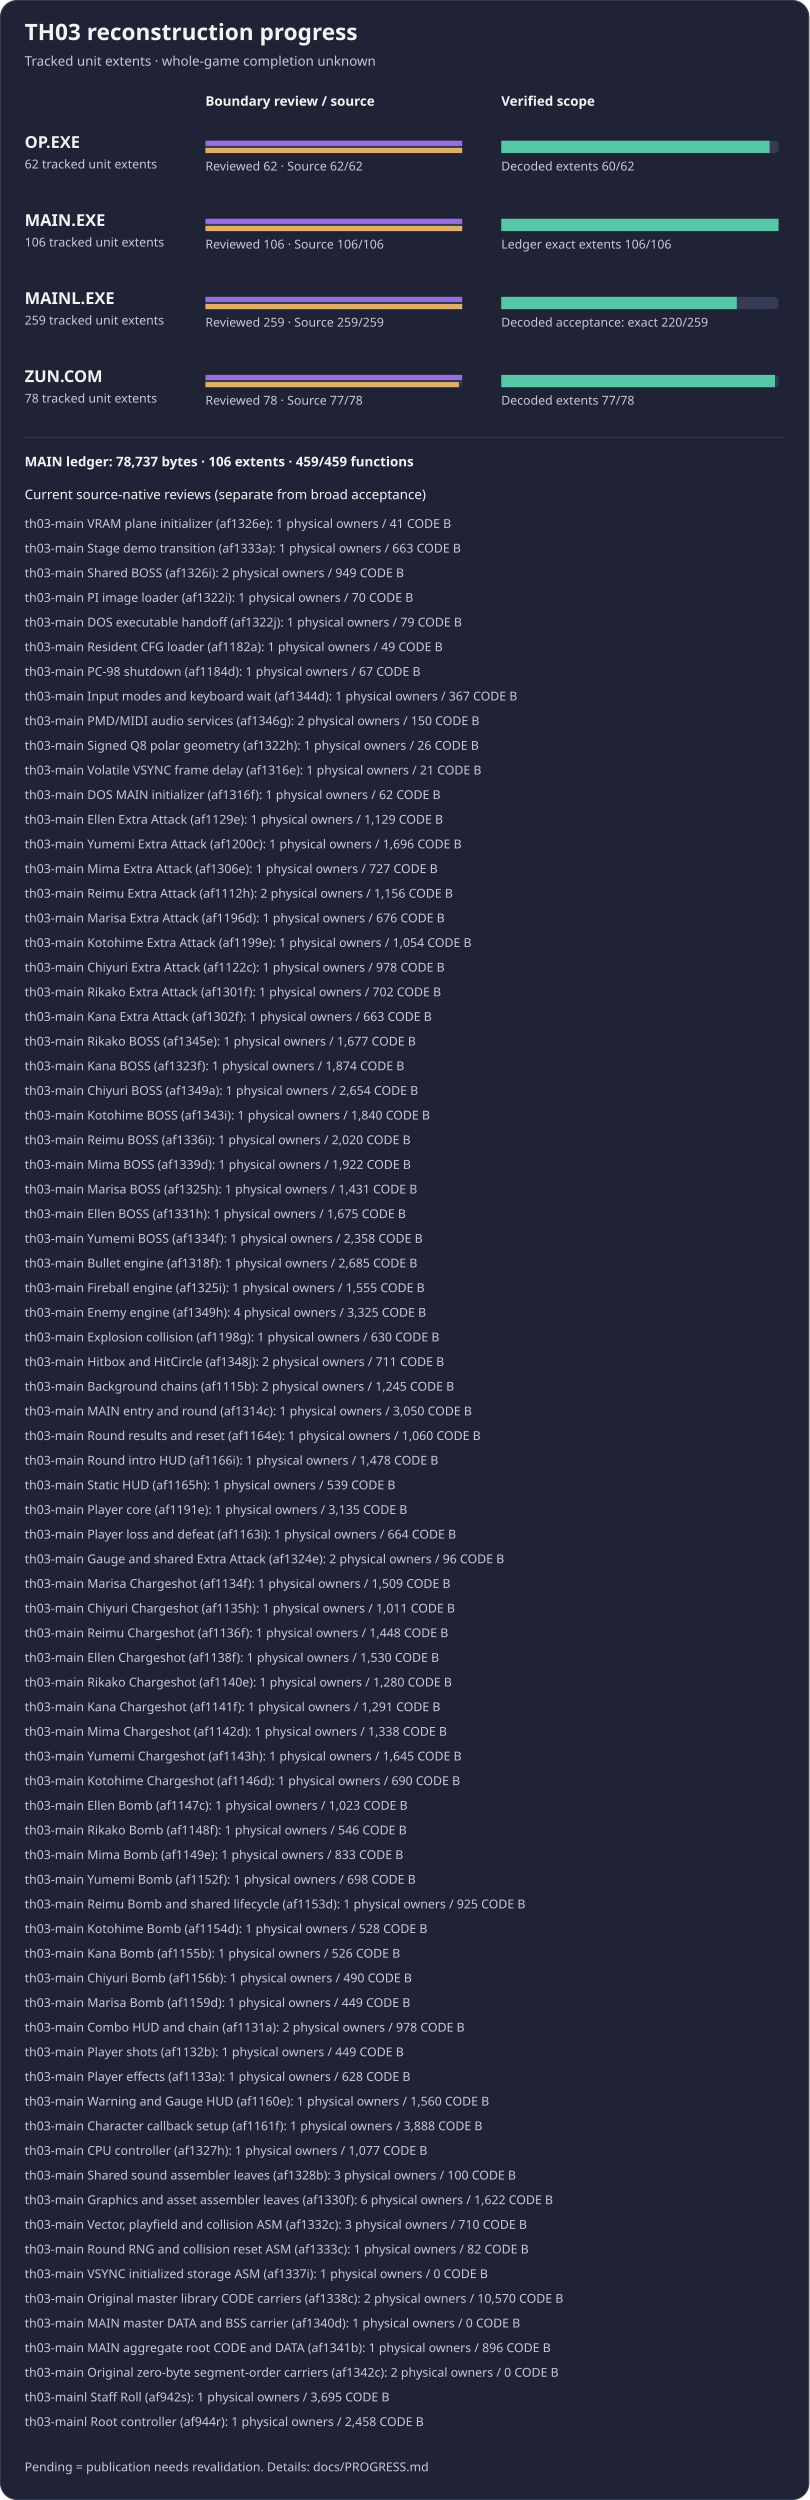
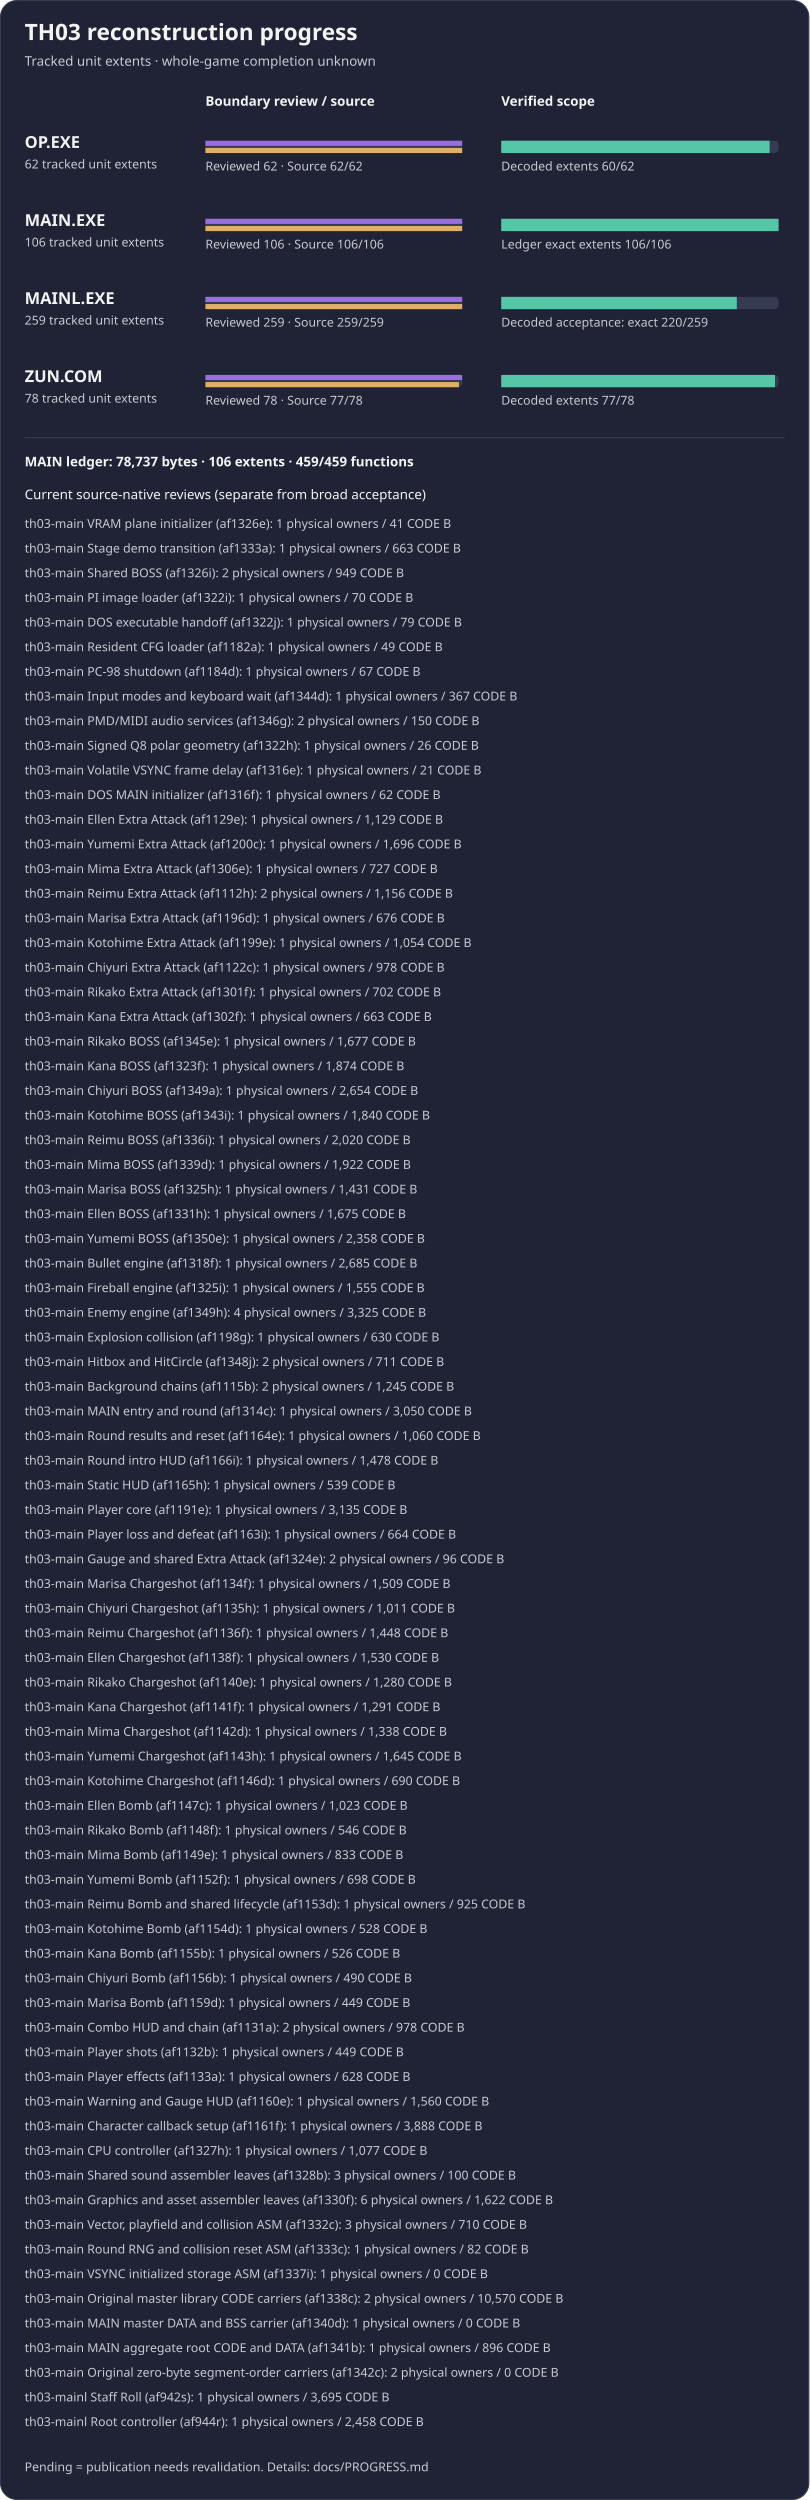
<svg xmlns="http://www.w3.org/2000/svg" width="788" height="2434" viewBox="0 0 788 2434" role="img" aria-label="TH03 reviewed subset reconstruction progress">
  <rect x="0.5" y="0.5" width="787" height="2433" rx="16" fill="#1f2335" stroke="#353b52" />
  <text x="24" y="39" fill="#f4f4f5" font-family="sans-serif" font-size="22" font-weight="600">TH03 reconstruction progress</text>
  <text x="24" y="64" fill="#c8cad2" font-family="sans-serif" font-size="13">Tracked unit extents · whole-game completion unknown</text>
  <text x="200" y="103" fill="#f4f4f5" font-family="sans-serif" font-size="13" font-weight="600">Boundary review / source</text>
  <text x="488" y="103" fill="#f4f4f5" font-family="sans-serif" font-size="13" font-weight="600">Verified scope</text>
  <g aria-label="OP.EXE bars count tracked unit extents, not functions; source-present is not exact">
    <text x="24" y="144" fill="#f4f4f5" font-family="sans-serif" font-size="16" font-weight="600">OP.EXE</text>
    <text x="24" y="164" fill="#c8cad2" font-family="sans-serif" font-size="12">62 tracked unit extents</text>
    <rect x="200" y="137" width="250" height="12" rx="4" fill="#353b52" />
    <rect x="488" y="137" width="270" height="12" rx="4" fill="#353b52" />
    <rect x="200" y="137" width="250.00" height="5" fill="#9b6de3" />
    <rect x="200" y="144" width="250.00" height="5" fill="#e0af68" />
    <rect x="488" y="137" width="261.29" height="12" fill="#55c7a6" />
    <text x="200" y="166" fill="#c8cad2" font-family="sans-serif" font-size="12">Reviewed 62 · Source 62/62</text>
    <text x="488" y="166" fill="#c8cad2" font-family="sans-serif" font-size="12">Decoded extents 60/62</text>
  </g>
  <g aria-label="MAIN.EXE bars count tracked unit extents, not functions; source-present is not exact">
    <text x="24" y="220" fill="#f4f4f5" font-family="sans-serif" font-size="16" font-weight="600">MAIN.EXE</text>
    <text x="24" y="240" fill="#c8cad2" font-family="sans-serif" font-size="12">106 tracked unit extents</text>
    <rect x="200" y="213" width="250" height="12" rx="4" fill="#353b52" />
    <rect x="488" y="213" width="270" height="12" rx="4" fill="#353b52" />
    <rect x="200" y="213" width="250.00" height="5" fill="#9b6de3" />
    <rect x="200" y="220" width="250.00" height="5" fill="#e0af68" />
    <rect x="488" y="213" width="270.00" height="12" fill="#55c7a6" />
    <text x="200" y="242" fill="#c8cad2" font-family="sans-serif" font-size="12">Reviewed 106 · Source 106/106</text>
    <text x="488" y="242" fill="#c8cad2" font-family="sans-serif" font-size="12">Ledger exact extents 106/106</text>
  </g>
  <g aria-label="MAINL bars count tracked unit extents, not functions; source-present is not exact">
    <text x="24" y="296" fill="#f4f4f5" font-family="sans-serif" font-size="16" font-weight="600">MAINL.EXE</text>
    <text x="24" y="316" fill="#c8cad2" font-family="sans-serif" font-size="12">259 tracked unit extents</text>
    <rect x="200" y="289" width="250" height="12" rx="4" fill="#353b52" />
    <rect x="488" y="289" width="270" height="12" rx="4" fill="#353b52" />
    <rect x="200" y="289" width="250.00" height="5" fill="#9b6de3" />
    <rect x="200" y="296" width="250.00" height="5" fill="#e0af68" />
    <rect x="488" y="289" width="229.34" height="12" fill="#55c7a6" />
    <text x="200" y="318" fill="#c8cad2" font-family="sans-serif" font-size="12">Reviewed 259 · Source 259/259</text>
    <text x="488" y="318" fill="#c8cad2" font-family="sans-serif" font-size="12">Decoded acceptance: exact 220/259</text>
  </g>
  <g aria-label="ZUN.COM bars count tracked unit extents, not functions; source-present is not exact">
    <text x="24" y="372" fill="#f4f4f5" font-family="sans-serif" font-size="16" font-weight="600">ZUN.COM</text>
    <text x="24" y="392" fill="#c8cad2" font-family="sans-serif" font-size="12">78 tracked unit extents</text>
    <rect x="200" y="365" width="250" height="12" rx="4" fill="#353b52" />
    <rect x="488" y="365" width="270" height="12" rx="4" fill="#353b52" />
    <rect x="200" y="365" width="250.00" height="5" fill="#9b6de3" />
    <rect x="200" y="372" width="246.79" height="5" fill="#e0af68" />
    <rect x="488" y="365" width="266.54" height="12" fill="#55c7a6" />
    <text x="200" y="394" fill="#c8cad2" font-family="sans-serif" font-size="12">Reviewed 78 · Source 77/78</text>
    <text x="488" y="394" fill="#c8cad2" font-family="sans-serif" font-size="12">Decoded extents 77/78</text>
  </g>
  <path d="M24 426 H764" stroke="#353b52" />
  <text x="24" y="454" fill="#f4f4f5" font-family="sans-serif" font-size="13" font-weight="600">MAIN ledger: 78,737 bytes · 106 extents · 459/459 functions</text>
  <text x="24" y="486" fill="#f4f4f5" font-family="sans-serif" font-size="13">Current source-native reviews (separate from broad acceptance)</text>
  <text x="24" y="514" fill="#c8cad2" font-family="sans-serif" font-size="12">th03-main VRAM plane initializer (af1326e): 1 physical owners / 41 CODE B</text>
  <text x="24" y="538" fill="#c8cad2" font-family="sans-serif" font-size="12">th03-main Stage demo transition (af1333a): 1 physical owners / 663 CODE B</text>
  <text x="24" y="562" fill="#c8cad2" font-family="sans-serif" font-size="12">th03-main Shared BOSS (af1326i): 2 physical owners / 949 CODE B</text>
  <text x="24" y="586" fill="#c8cad2" font-family="sans-serif" font-size="12">th03-main PI image loader (af1322i): 1 physical owners / 70 CODE B</text>
  <text x="24" y="610" fill="#c8cad2" font-family="sans-serif" font-size="12">th03-main DOS executable handoff (af1322j): 1 physical owners / 79 CODE B</text>
  <text x="24" y="634" fill="#c8cad2" font-family="sans-serif" font-size="12">th03-main Resident CFG loader (af1182a): 1 physical owners / 49 CODE B</text>
  <text x="24" y="658" fill="#c8cad2" font-family="sans-serif" font-size="12">th03-main PC-98 shutdown (af1184d): 1 physical owners / 67 CODE B</text>
  <text x="24" y="682" fill="#c8cad2" font-family="sans-serif" font-size="12">th03-main Input modes and keyboard wait (af1344d): 1 physical owners / 367 CODE B</text>
  <text x="24" y="706" fill="#c8cad2" font-family="sans-serif" font-size="12">th03-main PMD/MIDI audio services (af1346g): 2 physical owners / 150 CODE B</text>
  <text x="24" y="730" fill="#c8cad2" font-family="sans-serif" font-size="12">th03-main Signed Q8 polar geometry (af1322h): 1 physical owners / 26 CODE B</text>
  <text x="24" y="754" fill="#c8cad2" font-family="sans-serif" font-size="12">th03-main Volatile VSYNC frame delay (af1316e): 1 physical owners / 21 CODE B</text>
  <text x="24" y="778" fill="#c8cad2" font-family="sans-serif" font-size="12">th03-main DOS MAIN initializer (af1316f): 1 physical owners / 62 CODE B</text>
  <text x="24" y="802" fill="#c8cad2" font-family="sans-serif" font-size="12">th03-main Ellen Extra Attack (af1129e): 1 physical owners / 1,129 CODE B</text>
  <text x="24" y="826" fill="#c8cad2" font-family="sans-serif" font-size="12">th03-main Yumemi Extra Attack (af1200c): 1 physical owners / 1,696 CODE B</text>
  <text x="24" y="850" fill="#c8cad2" font-family="sans-serif" font-size="12">th03-main Mima Extra Attack (af1306e): 1 physical owners / 727 CODE B</text>
  <text x="24" y="874" fill="#c8cad2" font-family="sans-serif" font-size="12">th03-main Reimu Extra Attack (af1112h): 2 physical owners / 1,156 CODE B</text>
  <text x="24" y="898" fill="#c8cad2" font-family="sans-serif" font-size="12">th03-main Marisa Extra Attack (af1196d): 1 physical owners / 676 CODE B</text>
  <text x="24" y="922" fill="#c8cad2" font-family="sans-serif" font-size="12">th03-main Kotohime Extra Attack (af1199e): 1 physical owners / 1,054 CODE B</text>
  <text x="24" y="946" fill="#c8cad2" font-family="sans-serif" font-size="12">th03-main Chiyuri Extra Attack (af1122c): 1 physical owners / 978 CODE B</text>
  <text x="24" y="970" fill="#c8cad2" font-family="sans-serif" font-size="12">th03-main Rikako Extra Attack (af1301f): 1 physical owners / 702 CODE B</text>
  <text x="24" y="994" fill="#c8cad2" font-family="sans-serif" font-size="12">th03-main Kana Extra Attack (af1302f): 1 physical owners / 663 CODE B</text>
  <text x="24" y="1018" fill="#c8cad2" font-family="sans-serif" font-size="12">th03-main Rikako BOSS (af1345e): 1 physical owners / 1,677 CODE B</text>
  <text x="24" y="1042" fill="#c8cad2" font-family="sans-serif" font-size="12">th03-main Kana BOSS (af1323f): 1 physical owners / 1,874 CODE B</text>
  <text x="24" y="1066" fill="#c8cad2" font-family="sans-serif" font-size="12">th03-main Chiyuri BOSS (af1349a): 1 physical owners / 2,654 CODE B</text>
  <text x="24" y="1090" fill="#c8cad2" font-family="sans-serif" font-size="12">th03-main Kotohime BOSS (af1343i): 1 physical owners / 1,840 CODE B</text>
  <text x="24" y="1114" fill="#c8cad2" font-family="sans-serif" font-size="12">th03-main Reimu BOSS (af1336i): 1 physical owners / 2,020 CODE B</text>
  <text x="24" y="1138" fill="#c8cad2" font-family="sans-serif" font-size="12">th03-main Mima BOSS (af1339d): 1 physical owners / 1,922 CODE B</text>
  <text x="24" y="1162" fill="#c8cad2" font-family="sans-serif" font-size="12">th03-main Marisa BOSS (af1325h): 1 physical owners / 1,431 CODE B</text>
  <text x="24" y="1186" fill="#c8cad2" font-family="sans-serif" font-size="12">th03-main Ellen BOSS (af1331h): 1 physical owners / 1,675 CODE B</text>
-   <text x="24" y="1210" fill="#c8cad2" font-family="sans-serif" font-size="12">th03-main Yumemi BOSS (af1334f): 1 physical owners / 2,358 CODE B</text>
+   <text x="24" y="1210" fill="#c8cad2" font-family="sans-serif" font-size="12">th03-main Yumemi BOSS (af1350e): 1 physical owners / 2,358 CODE B</text>
  <text x="24" y="1234" fill="#c8cad2" font-family="sans-serif" font-size="12">th03-main Bullet engine (af1318f): 1 physical owners / 2,685 CODE B</text>
  <text x="24" y="1258" fill="#c8cad2" font-family="sans-serif" font-size="12">th03-main Fireball engine (af1325i): 1 physical owners / 1,555 CODE B</text>
  <text x="24" y="1282" fill="#c8cad2" font-family="sans-serif" font-size="12">th03-main Enemy engine (af1349h): 4 physical owners / 3,325 CODE B</text>
  <text x="24" y="1306" fill="#c8cad2" font-family="sans-serif" font-size="12">th03-main Explosion collision (af1198g): 1 physical owners / 630 CODE B</text>
  <text x="24" y="1330" fill="#c8cad2" font-family="sans-serif" font-size="12">th03-main Hitbox and HitCircle (af1348j): 2 physical owners / 711 CODE B</text>
  <text x="24" y="1354" fill="#c8cad2" font-family="sans-serif" font-size="12">th03-main Background chains (af1115b): 2 physical owners / 1,245 CODE B</text>
  <text x="24" y="1378" fill="#c8cad2" font-family="sans-serif" font-size="12">th03-main MAIN entry and round (af1314c): 1 physical owners / 3,050 CODE B</text>
  <text x="24" y="1402" fill="#c8cad2" font-family="sans-serif" font-size="12">th03-main Round results and reset (af1164e): 1 physical owners / 1,060 CODE B</text>
  <text x="24" y="1426" fill="#c8cad2" font-family="sans-serif" font-size="12">th03-main Round intro HUD (af1166i): 1 physical owners / 1,478 CODE B</text>
  <text x="24" y="1450" fill="#c8cad2" font-family="sans-serif" font-size="12">th03-main Static HUD (af1165h): 1 physical owners / 539 CODE B</text>
  <text x="24" y="1474" fill="#c8cad2" font-family="sans-serif" font-size="12">th03-main Player core (af1191e): 1 physical owners / 3,135 CODE B</text>
  <text x="24" y="1498" fill="#c8cad2" font-family="sans-serif" font-size="12">th03-main Player loss and defeat (af1163i): 1 physical owners / 664 CODE B</text>
  <text x="24" y="1522" fill="#c8cad2" font-family="sans-serif" font-size="12">th03-main Gauge and shared Extra Attack (af1324e): 2 physical owners / 96 CODE B</text>
  <text x="24" y="1546" fill="#c8cad2" font-family="sans-serif" font-size="12">th03-main Marisa Chargeshot (af1134f): 1 physical owners / 1,509 CODE B</text>
  <text x="24" y="1570" fill="#c8cad2" font-family="sans-serif" font-size="12">th03-main Chiyuri Chargeshot (af1135h): 1 physical owners / 1,011 CODE B</text>
  <text x="24" y="1594" fill="#c8cad2" font-family="sans-serif" font-size="12">th03-main Reimu Chargeshot (af1136f): 1 physical owners / 1,448 CODE B</text>
  <text x="24" y="1618" fill="#c8cad2" font-family="sans-serif" font-size="12">th03-main Ellen Chargeshot (af1138f): 1 physical owners / 1,530 CODE B</text>
  <text x="24" y="1642" fill="#c8cad2" font-family="sans-serif" font-size="12">th03-main Rikako Chargeshot (af1140e): 1 physical owners / 1,280 CODE B</text>
  <text x="24" y="1666" fill="#c8cad2" font-family="sans-serif" font-size="12">th03-main Kana Chargeshot (af1141f): 1 physical owners / 1,291 CODE B</text>
  <text x="24" y="1690" fill="#c8cad2" font-family="sans-serif" font-size="12">th03-main Mima Chargeshot (af1142d): 1 physical owners / 1,338 CODE B</text>
  <text x="24" y="1714" fill="#c8cad2" font-family="sans-serif" font-size="12">th03-main Yumemi Chargeshot (af1143h): 1 physical owners / 1,645 CODE B</text>
  <text x="24" y="1738" fill="#c8cad2" font-family="sans-serif" font-size="12">th03-main Kotohime Chargeshot (af1146d): 1 physical owners / 690 CODE B</text>
  <text x="24" y="1762" fill="#c8cad2" font-family="sans-serif" font-size="12">th03-main Ellen Bomb (af1147c): 1 physical owners / 1,023 CODE B</text>
  <text x="24" y="1786" fill="#c8cad2" font-family="sans-serif" font-size="12">th03-main Rikako Bomb (af1148f): 1 physical owners / 546 CODE B</text>
  <text x="24" y="1810" fill="#c8cad2" font-family="sans-serif" font-size="12">th03-main Mima Bomb (af1149e): 1 physical owners / 833 CODE B</text>
  <text x="24" y="1834" fill="#c8cad2" font-family="sans-serif" font-size="12">th03-main Yumemi Bomb (af1152f): 1 physical owners / 698 CODE B</text>
  <text x="24" y="1858" fill="#c8cad2" font-family="sans-serif" font-size="12">th03-main Reimu Bomb and shared lifecycle (af1153d): 1 physical owners / 925 CODE B</text>
  <text x="24" y="1882" fill="#c8cad2" font-family="sans-serif" font-size="12">th03-main Kotohime Bomb (af1154d): 1 physical owners / 528 CODE B</text>
  <text x="24" y="1906" fill="#c8cad2" font-family="sans-serif" font-size="12">th03-main Kana Bomb (af1155b): 1 physical owners / 526 CODE B</text>
  <text x="24" y="1930" fill="#c8cad2" font-family="sans-serif" font-size="12">th03-main Chiyuri Bomb (af1156b): 1 physical owners / 490 CODE B</text>
  <text x="24" y="1954" fill="#c8cad2" font-family="sans-serif" font-size="12">th03-main Marisa Bomb (af1159d): 1 physical owners / 449 CODE B</text>
  <text x="24" y="1978" fill="#c8cad2" font-family="sans-serif" font-size="12">th03-main Combo HUD and chain (af1131a): 2 physical owners / 978 CODE B</text>
  <text x="24" y="2002" fill="#c8cad2" font-family="sans-serif" font-size="12">th03-main Player shots (af1132b): 1 physical owners / 449 CODE B</text>
  <text x="24" y="2026" fill="#c8cad2" font-family="sans-serif" font-size="12">th03-main Player effects (af1133a): 1 physical owners / 628 CODE B</text>
  <text x="24" y="2050" fill="#c8cad2" font-family="sans-serif" font-size="12">th03-main Warning and Gauge HUD (af1160e): 1 physical owners / 1,560 CODE B</text>
  <text x="24" y="2074" fill="#c8cad2" font-family="sans-serif" font-size="12">th03-main Character callback setup (af1161f): 1 physical owners / 3,888 CODE B</text>
  <text x="24" y="2098" fill="#c8cad2" font-family="sans-serif" font-size="12">th03-main CPU controller (af1327h): 1 physical owners / 1,077 CODE B</text>
  <text x="24" y="2122" fill="#c8cad2" font-family="sans-serif" font-size="12">th03-main Shared sound assembler leaves (af1328b): 3 physical owners / 100 CODE B</text>
  <text x="24" y="2146" fill="#c8cad2" font-family="sans-serif" font-size="12">th03-main Graphics and asset assembler leaves (af1330f): 6 physical owners / 1,622 CODE B</text>
  <text x="24" y="2170" fill="#c8cad2" font-family="sans-serif" font-size="12">th03-main Vector, playfield and collision ASM (af1332c): 3 physical owners / 710 CODE B</text>
  <text x="24" y="2194" fill="#c8cad2" font-family="sans-serif" font-size="12">th03-main Round RNG and collision reset ASM (af1333c): 1 physical owners / 82 CODE B</text>
  <text x="24" y="2218" fill="#c8cad2" font-family="sans-serif" font-size="12">th03-main VSYNC initialized storage ASM (af1337i): 1 physical owners / 0 CODE B</text>
  <text x="24" y="2242" fill="#c8cad2" font-family="sans-serif" font-size="12">th03-main Original master library CODE carriers (af1338c): 2 physical owners / 10,570 CODE B</text>
  <text x="24" y="2266" fill="#c8cad2" font-family="sans-serif" font-size="12">th03-main MAIN master DATA and BSS carrier (af1340d): 1 physical owners / 0 CODE B</text>
  <text x="24" y="2290" fill="#c8cad2" font-family="sans-serif" font-size="12">th03-main MAIN aggregate root CODE and DATA (af1341b): 1 physical owners / 896 CODE B</text>
  <text x="24" y="2314" fill="#c8cad2" font-family="sans-serif" font-size="12">th03-main Original zero-byte segment-order carriers (af1342c): 2 physical owners / 0 CODE B</text>
  <text x="24" y="2338" fill="#c8cad2" font-family="sans-serif" font-size="12">th03-mainl Staff Roll (af942s): 1 physical owners / 3,695 CODE B</text>
  <text x="24" y="2362" fill="#c8cad2" font-family="sans-serif" font-size="12">th03-mainl Root controller (af944r): 1 physical owners / 2,458 CODE B</text>
  <text x="24" y="2406" fill="#c8cad2" font-family="sans-serif" font-size="12">Pending = publication needs revalidation. Details: docs/PROGRESS.md</text>
</svg>
